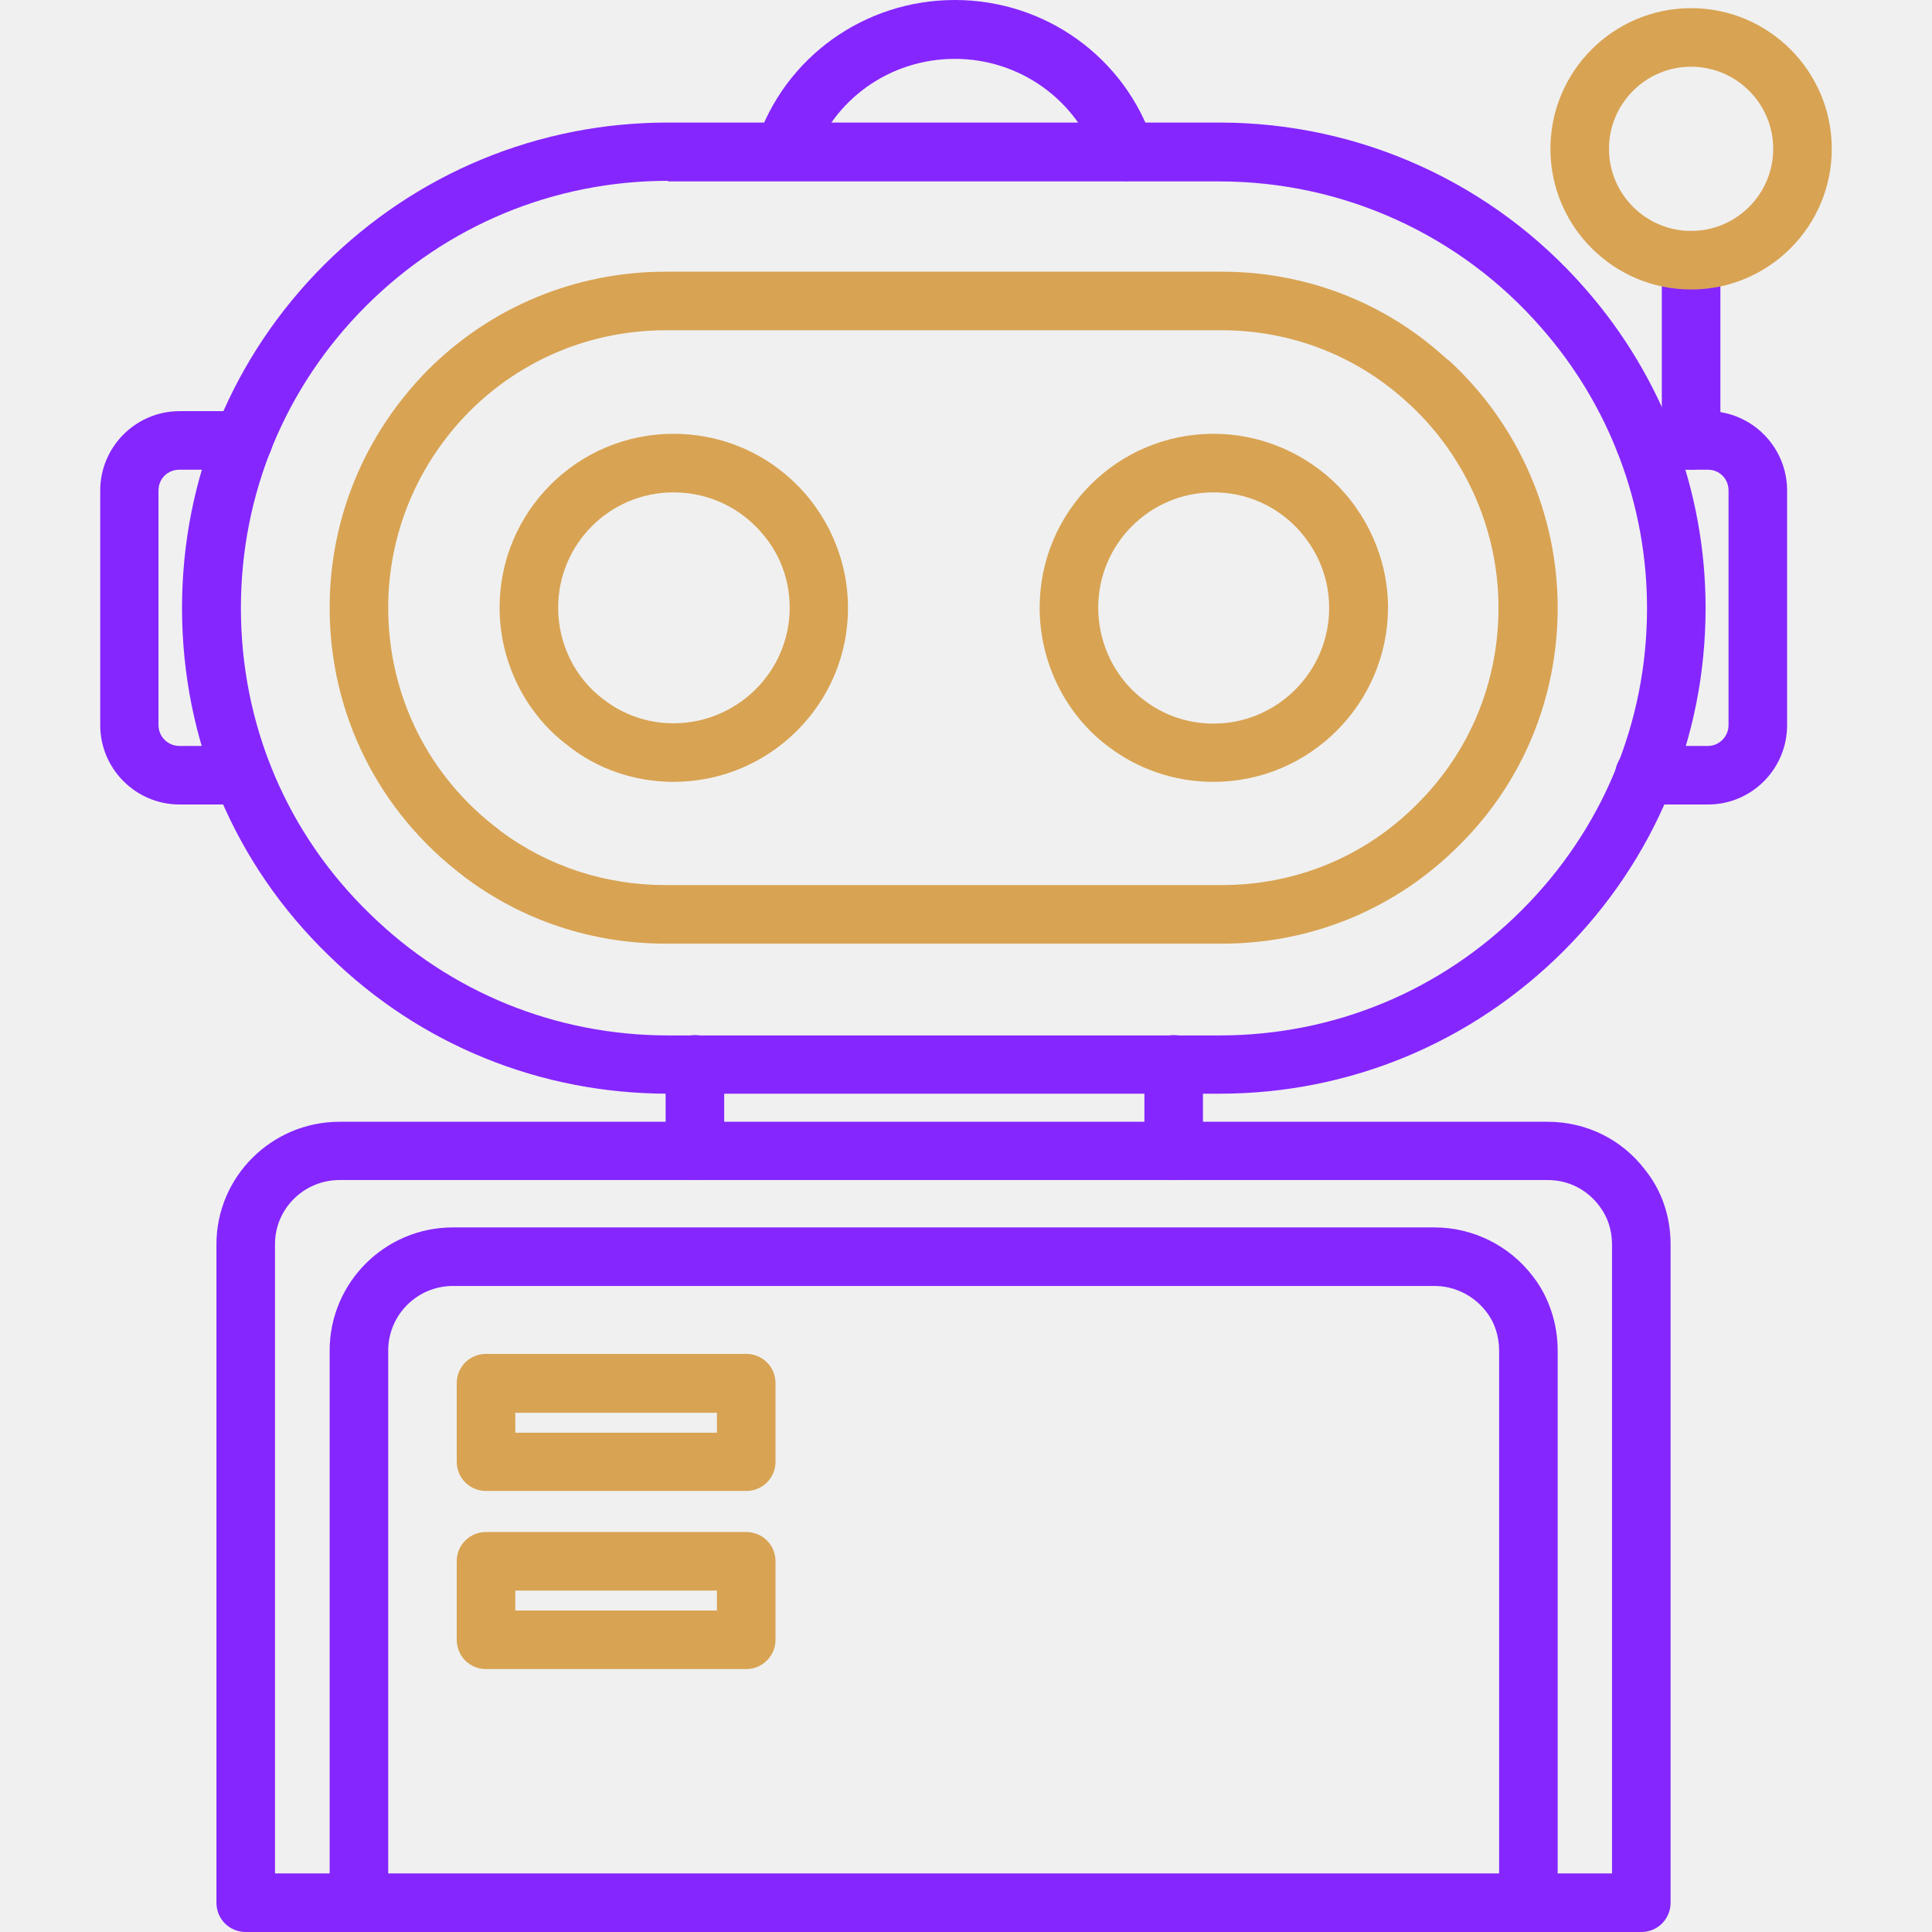
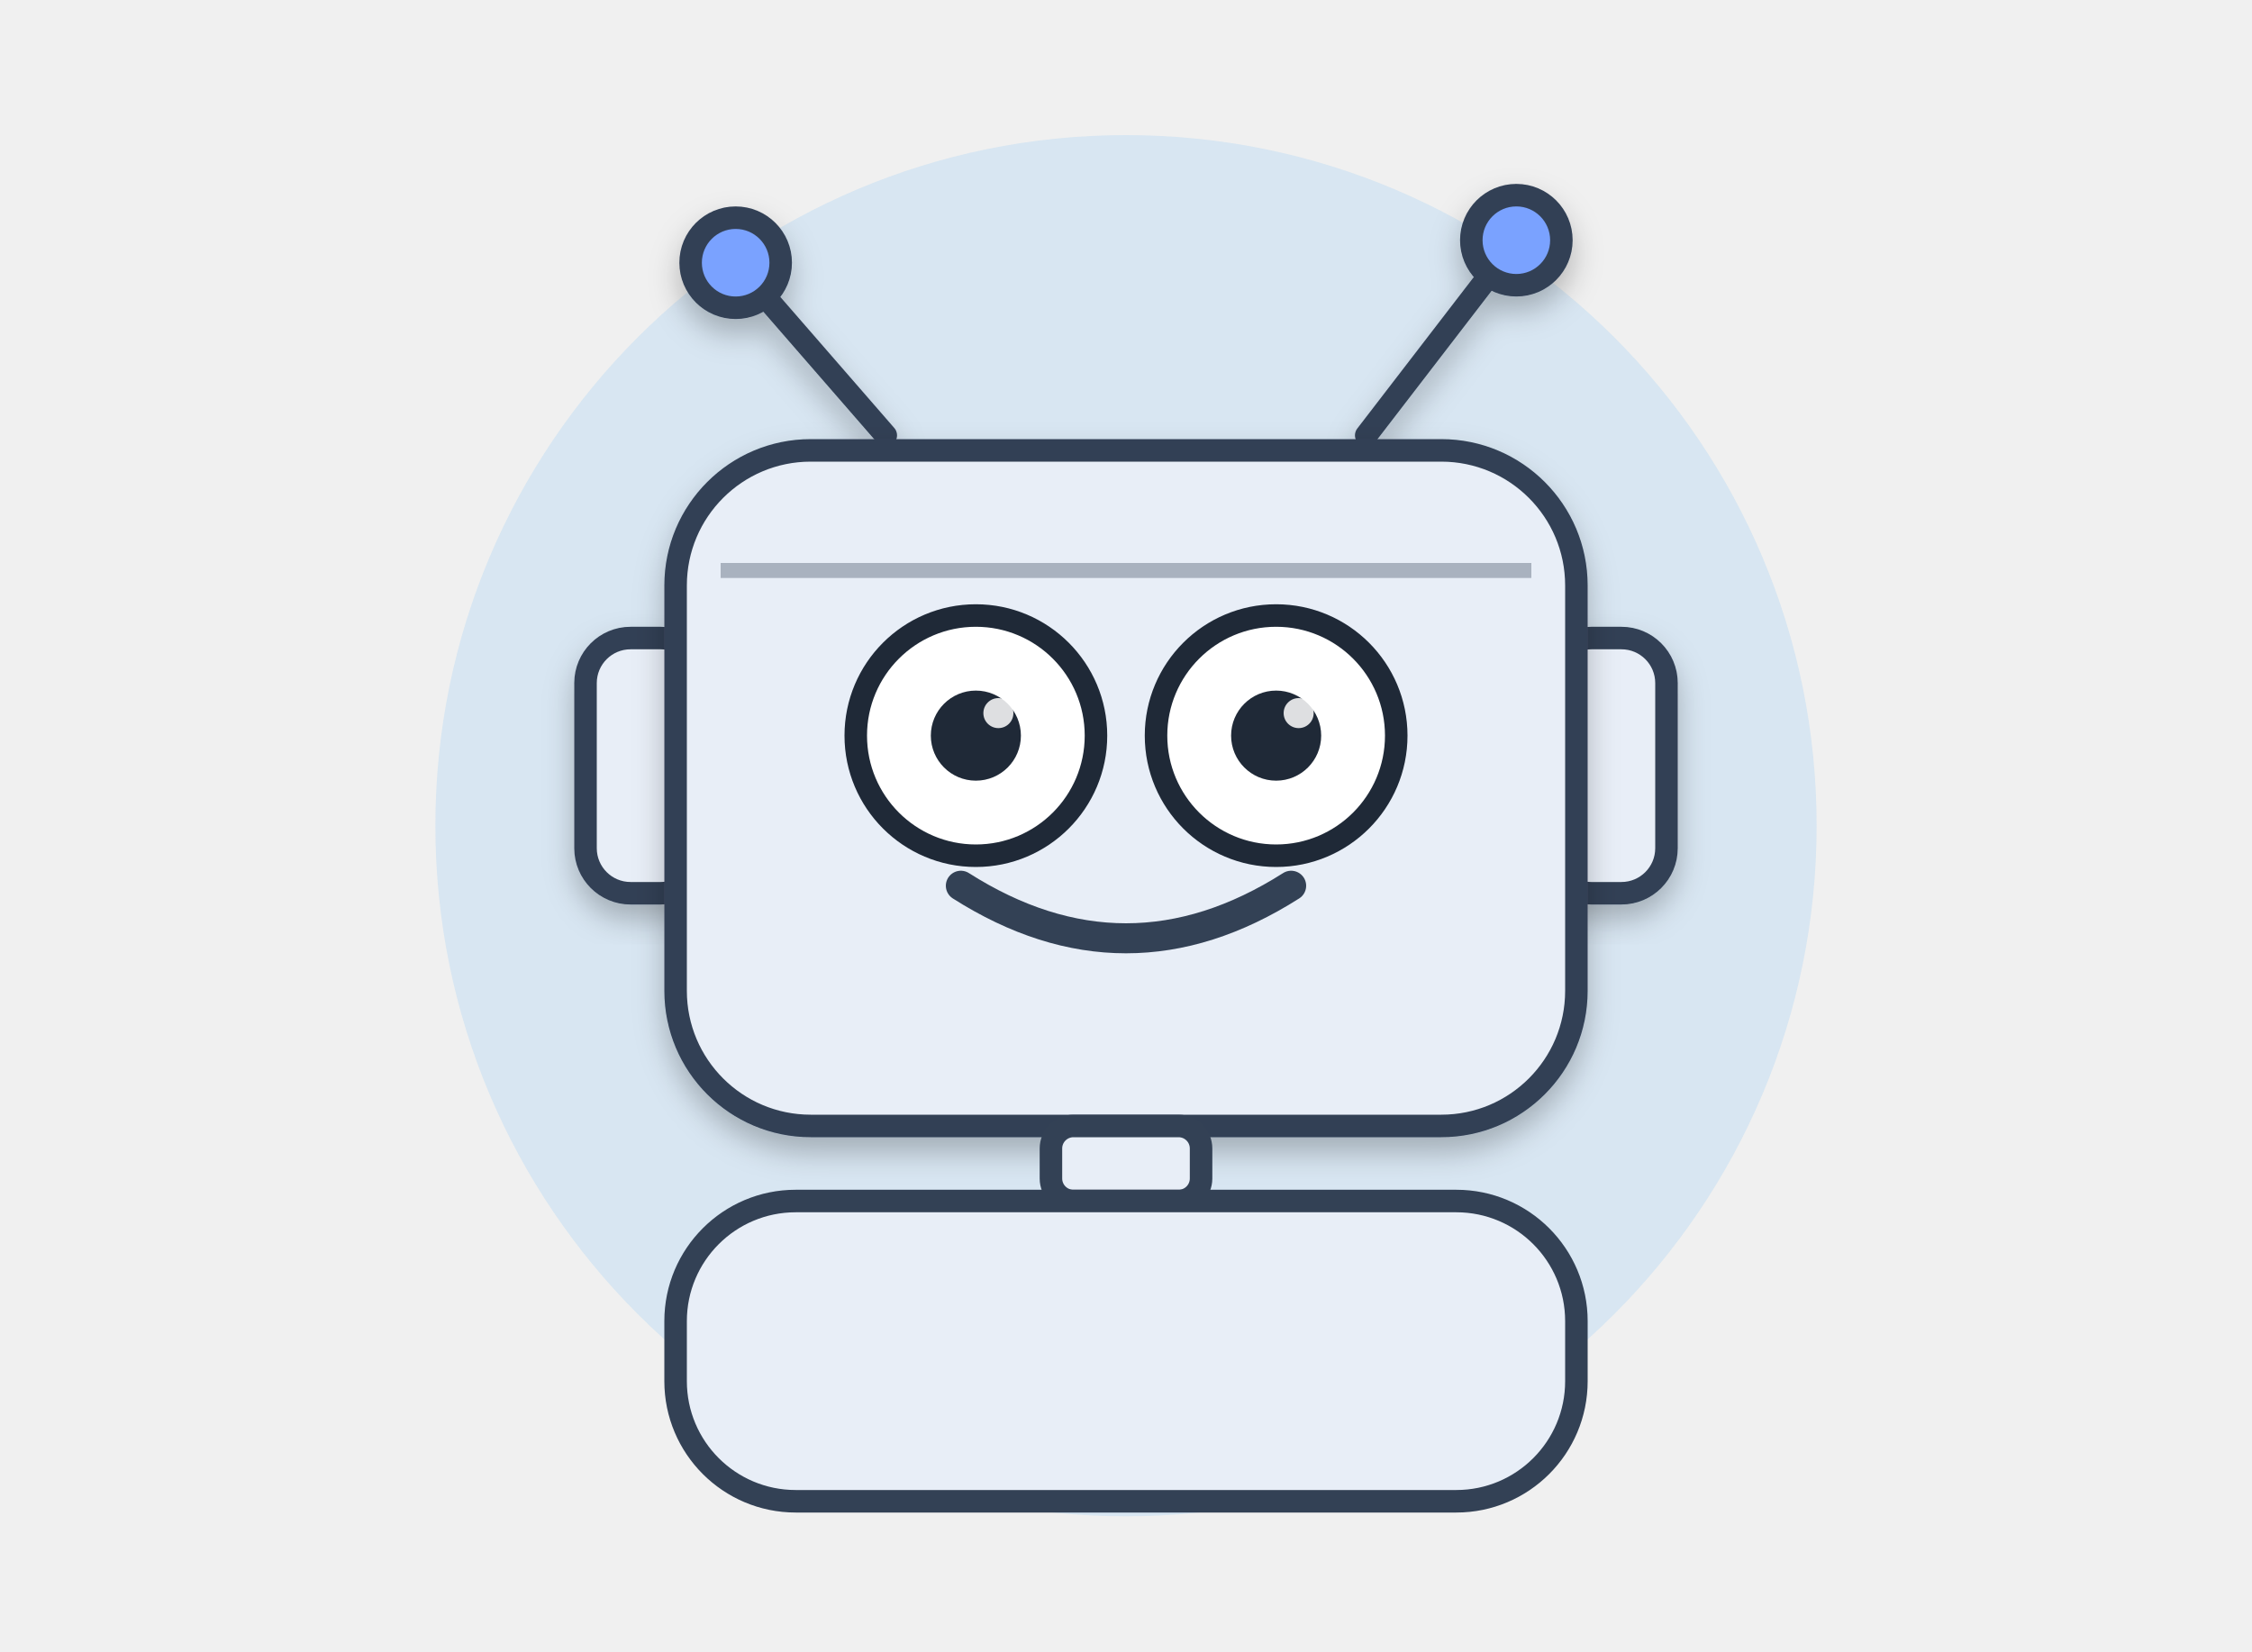
- <svg xmlns="http://www.w3.org/2000/svg" enable-background="new 0 0 64 64" viewBox="0 0 64 64" id="Robot">
-   <path fill="#8526fe" d="M25.98 5.99c-.1 0-.2-.02-.31-.05-.51-.17-.78-.72-.61-1.23C26 1.89 28.64 0 31.63 0c2.99 0 5.63 1.89 6.57 4.72.17.51-.1 1.06-.61 1.23-.51.17-1.06-.11-1.23-.61-.68-2.03-2.58-3.39-4.73-3.39-2.16 0-4.06 1.36-4.73 3.39C26.76 5.74 26.38 5.99 25.98 5.99zM56.58 26.65h-2.11c-.54 0-.97-.43-.97-.97 0-.54.43-.97.97-.97h2.11c.37 0 .68-.31.68-.69v-7.77c0-.39-.3-.69-.68-.69h-2.11c-.54 0-.97-.43-.97-.97s.43-.97.97-.97h2.11c1.44 0 2.62 1.18 2.62 2.63v7.77C59.2 25.47 58.03 26.65 56.58 26.65zM8.05 26.65h-2.1c-1.45 0-2.63-1.18-2.63-2.63v-7.77c0-1.45 1.18-2.63 2.63-2.63h2.11c.54 0 .97.43.97.97s-.43.97-.97.97H5.94c-.39 0-.69.3-.69.69v7.77c0 .38.31.69.69.69h2.1c.54 0 .97.43.97.97C9.02 26.21 8.58 26.65 8.05 26.65zM23.02 39.09c-.54 0-.97-.43-.97-.97v-2.86c0-.54.43-.97.97-.97.54 0 .97.43.97.97v2.86C23.99 38.65 23.56 39.09 23.02 39.09zM38.88 39.09c-.54 0-.97-.43-.97-.97v-2.86c0-.54.43-.97.97-.97.54 0 .97.43.97.97v2.86C39.85 38.65 39.42 39.09 38.88 39.09z" class="color2d2d2d svgShape" />
-   <path fill="#8526fe" d="M40.4,36.23H22.13c-4.23,0-8.22-1.62-11.23-4.57c-3.14-3.03-4.87-7.13-4.87-11.52     c0-4.3,1.67-8.33,4.71-11.37c3.05-3.04,7.1-4.71,11.38-4.71H40.4c4.66,0,9.07,2.01,12.12,5.51c2.56,2.92,3.98,6.68,3.98,10.57     c0,4.31-1.68,8.35-4.73,11.39C48.73,34.55,44.7,36.23,40.4,36.23z M22.13,5.99c-3.77,0-7.33,1.47-10.01,4.15     c-2.67,2.67-4.14,6.22-4.14,10c0,3.87,1.52,7.47,4.28,10.14c2.65,2.59,6.15,4.02,9.88,4.02H40.4c3.78,0,7.33-1.47,10-4.14     c2.68-2.67,4.16-6.22,4.16-10.01c0-3.42-1.24-6.72-3.5-9.29c-2.68-3.08-6.56-4.85-10.66-4.85H22.13z" class="color2d2d2d svgShape" />
-   <path fill="#d8a353" d="M40.48,31.26H22.06c-2.43,0-4.74-0.76-6.66-2.2c-0.02-0.01-0.04-0.03-0.05-0.04     c-2.81-2.13-4.43-5.37-4.43-8.89c0-2.96,1.16-5.75,3.25-7.87c2.1-2.1,4.9-3.26,7.89-3.26h18.42c2.76,0,5.39,1.01,7.41,2.86     c0.05,0.04,0.09,0.07,0.14,0.11c2.27,2.1,3.57,5.07,3.57,8.16c0,2.99-1.16,5.79-3.26,7.87C46.25,30.1,43.46,31.26,40.48,31.26z      M16.58,27.53c1.58,1.17,3.47,1.79,5.47,1.79h18.42c2.46,0,4.76-0.95,6.48-2.69c1.74-1.73,2.69-4.03,2.69-6.5     c0-2.54-1.07-4.99-2.93-6.72c-0.03-0.02-0.06-0.05-0.09-0.08c-1.67-1.54-3.85-2.39-6.15-2.39H22.06c-2.47,0-4.78,0.96-6.51,2.69     c-1.73,1.75-2.69,4.06-2.69,6.5c0,2.92,1.34,5.61,3.69,7.37l0,0C16.56,27.51,16.57,27.52,16.58,27.53z" class="colorf93838 svgShape" />
-   <path fill="#d8a353" d="M40.2 25.9c-1.28 0-2.49-.41-3.5-1.18-1.42-1.07-2.26-2.79-2.26-4.59 0-3.18 2.58-5.76 5.76-5.76 1.44 0 2.83.54 3.91 1.52 1.19 1.1 1.87 2.65 1.87 4.24C45.97 23.31 43.38 25.9 40.2 25.9zM40.2 16.31c-2.11 0-3.82 1.71-3.82 3.82 0 1.2.56 2.34 1.5 3.05.67.52 1.48.79 2.32.79 2.11 0 3.83-1.72 3.83-3.83 0-1.07-.44-2.07-1.24-2.82C42.07 16.66 41.17 16.31 40.2 16.31zM22.31 25.9c-1.29 0-2.54-.43-3.52-1.22-1.39-1.05-2.24-2.76-2.24-4.55 0-3.18 2.58-5.76 5.76-5.76 1.46 0 2.85.54 3.91 1.52 1.19 1.09 1.87 2.64 1.87 4.24C28.1 23.31 25.5 25.9 22.31 25.9zM22.31 16.31c-2.11 0-3.82 1.71-3.82 3.82 0 1.19.55 2.32 1.48 3.02.67.53 1.49.81 2.34.81 2.12 0 3.85-1.72 3.85-3.83 0-1.08-.44-2.07-1.25-2.81C24.21 16.67 23.28 16.31 22.31 16.31z" class="colorf93838 svgShape" />
-   <path fill="#8526fe" d="M54.37,64H8.14c-0.54,0-0.97-0.43-0.97-0.97V41.22c0-2.24,1.83-4.06,4.08-4.06h40.01    c1.3,0,2.48,0.59,3.25,1.61c0.54,0.68,0.83,1.53,0.83,2.45v21.81C55.34,63.57,54.91,64,54.37,64z M9.11,62.06H53.4V41.22    c0-0.48-0.15-0.92-0.42-1.27c-0.41-0.55-1.03-0.86-1.71-0.86H11.25c-1.18,0-2.14,0.95-2.14,2.12V62.06z" class="color2d2d2d svgShape" />
-   <path fill="#8526fe" d="M50.63,64c-0.54,0-0.97-0.43-0.97-0.97V44.74c0-0.48-0.15-0.94-0.42-1.28c-0.41-0.54-1.05-0.86-1.71-0.86H15    c-1.18,0-2.14,0.96-2.14,2.14v18.29c0,0.54-0.43,0.97-0.97,0.97c-0.54,0-0.97-0.43-0.97-0.97V44.74c0-2.25,1.83-4.08,4.08-4.08    h32.52c1.27,0,2.48,0.6,3.25,1.61c0.53,0.67,0.83,1.56,0.83,2.47v18.29C51.6,63.57,51.16,64,50.63,64z" class="color2d2d2d svgShape" />
-   <path fill="#d8a353" d="M24.72 49.39H16.1c-.54 0-.97-.43-.97-.97v-2.6c0-.54.43-.97.97-.97h8.62c.54 0 .97.43.97.97v2.6C25.69 48.96 25.26 49.39 24.72 49.39zM17.07 47.46h6.68v-.66h-6.68V47.46zM24.72 55.29H16.1c-.54 0-.97-.43-.97-.97v-2.6c0-.54.43-.97.97-.97h8.62c.54 0 .97.43.97.97v2.6C25.69 54.85 25.26 55.29 24.72 55.29zM17.07 53.35h6.68v-.66h-6.68V53.35z" class="colorf93838 svgShape" />
-   <path fill="#8526fe" d="M56.02,15.56c-0.54,0-0.97-0.43-0.97-0.97V8.62c0-0.54,0.43-0.97,0.97-0.97s0.97,0.43,0.97,0.97v5.97   C56.99,15.13,56.56,15.56,56.02,15.56z" class="color2d2d2d svgShape" />
-   <path fill="#d8a353" d="M56.02,9.59c-2.57,0-4.66-2.09-4.66-4.66s2.09-4.66,4.66-4.66s4.66,2.09,4.66,4.66S58.59,9.59,56.02,9.59z    M56.02,2.21c-1.5,0-2.72,1.22-2.72,2.72s1.22,2.72,2.72,2.72s2.72-1.22,2.72-2.72S57.52,2.21,56.02,2.21z" class="colorf93838 svgShape" />
+ <svg xmlns="http://www.w3.org/2000/svg" id="botSVG" viewBox="0 0 300 220" role="img" aria-labelledby="botTitle botDesc">
+   <defs>
+     <filter id="softShadow" x="-20%" y="-20%" width="140%" height="140%">
+       <feDropShadow dx="0" dy="2" stdDeviation="2" flood-opacity="0.25" />
+     </filter>
+     <style>
+       svg { cursor: pointer; }
+       .stroke { stroke: #334155; }
+       .body { fill: #e8eef7; }
+       .accent { fill: #7aa2ff; }
+       .eyeWhite { fill: #ffffff; stroke: #1f2937; }
+       .pupil { fill: #1f2937; }
+     </style>
+   </defs>
+   <circle cx="150" cy="110" r="92" fill="#67b7f7" opacity="0.18" />
+   <g class="stroke" stroke-width="3" stroke-linecap="round" filter="url(#softShadow)">
+     <line x1="118" y1="58" x2="98" y2="35" />
+     <circle cx="98" cy="35" r="6" class="accent" stroke="#334155" />
+     <line x1="182" y1="58" x2="202" y2="32" />
+     <circle cx="202" cy="32" r="6" class="accent" stroke="#334155" />
+   </g>
+   <g filter="url(#softShadow)">
+     <rect x="78" y="85" width="16" height="34" rx="6" class="body" stroke="#334155" stroke-width="3" />
+     <rect x="206" y="85" width="16" height="34" rx="6" class="body" stroke="#334155" stroke-width="3" />
+   </g>
+   <g id="head" filter="url(#softShadow)">
+     <rect x="90" y="60" width="120" height="90" rx="18" class="body" stroke="#334155" stroke-width="3" />
+     <line x1="96" y1="76" x2="204" y2="76" stroke="#334155" stroke-width="2" opacity="0.35" />
+   </g>
+   <g id="eyes">
+     <g id="leftEye">
+       <circle cx="130" cy="98" r="16" class="eyeWhite" stroke-width="3" />
+       <circle id="pupilLeft" cx="130" cy="98" r="6" class="pupil">
+         <animate attributeName="opacity" values="1;0;1" dur="0.22s" begin="botSVG.click" />
+       </circle>
+       <rect x="114" y="82" width="32" height="0" fill="#e8eef7">
+         <animate attributeName="height" values="0;32;0" keyTimes="0;0.5;1" dur="0.22s" begin="botSVG.click" calcMode="spline" keySplines="0.25 0.1 0.25 1;0.25 0.1 0.25 1" />
+       </rect>
+     </g>
+     <g id="rightEye">
+       <circle cx="170" cy="98" r="16" class="eyeWhite" stroke-width="3" />
+       <circle id="pupilRight" cx="170" cy="98" r="6" class="pupil">
+         <animate attributeName="opacity" values="1;0;1" dur="0.22s" begin="botSVG.click" />
+       </circle>
+       <rect x="154" y="82" width="32" height="0" fill="#e8eef7">
+         <animate attributeName="height" values="0;32;0" keyTimes="0;0.5;1" dur="0.22s" begin="botSVG.click" calcMode="spline" keySplines="0.25 0.1 0.25 1;0.25 0.1 0.25 1" />
+       </rect>
+     </g>
+     <circle cx="133" cy="95" r="2" fill="#ffffff" opacity="0.85" />
+     <circle cx="173" cy="95" r="2" fill="#ffffff" opacity="0.85" />
+   </g>
+   <path d="M128 118 Q150 132 172 118" fill="none" stroke="#334155" stroke-width="4" stroke-linecap="round" />
+   <rect x="140" y="150" width="20" height="10" rx="3" class="body" stroke="#334155" stroke-width="3" />
+   <rect x="90" y="160" width="120" height="40" rx="16" class="body" stroke="#334155" stroke-width="3" />
</svg>
